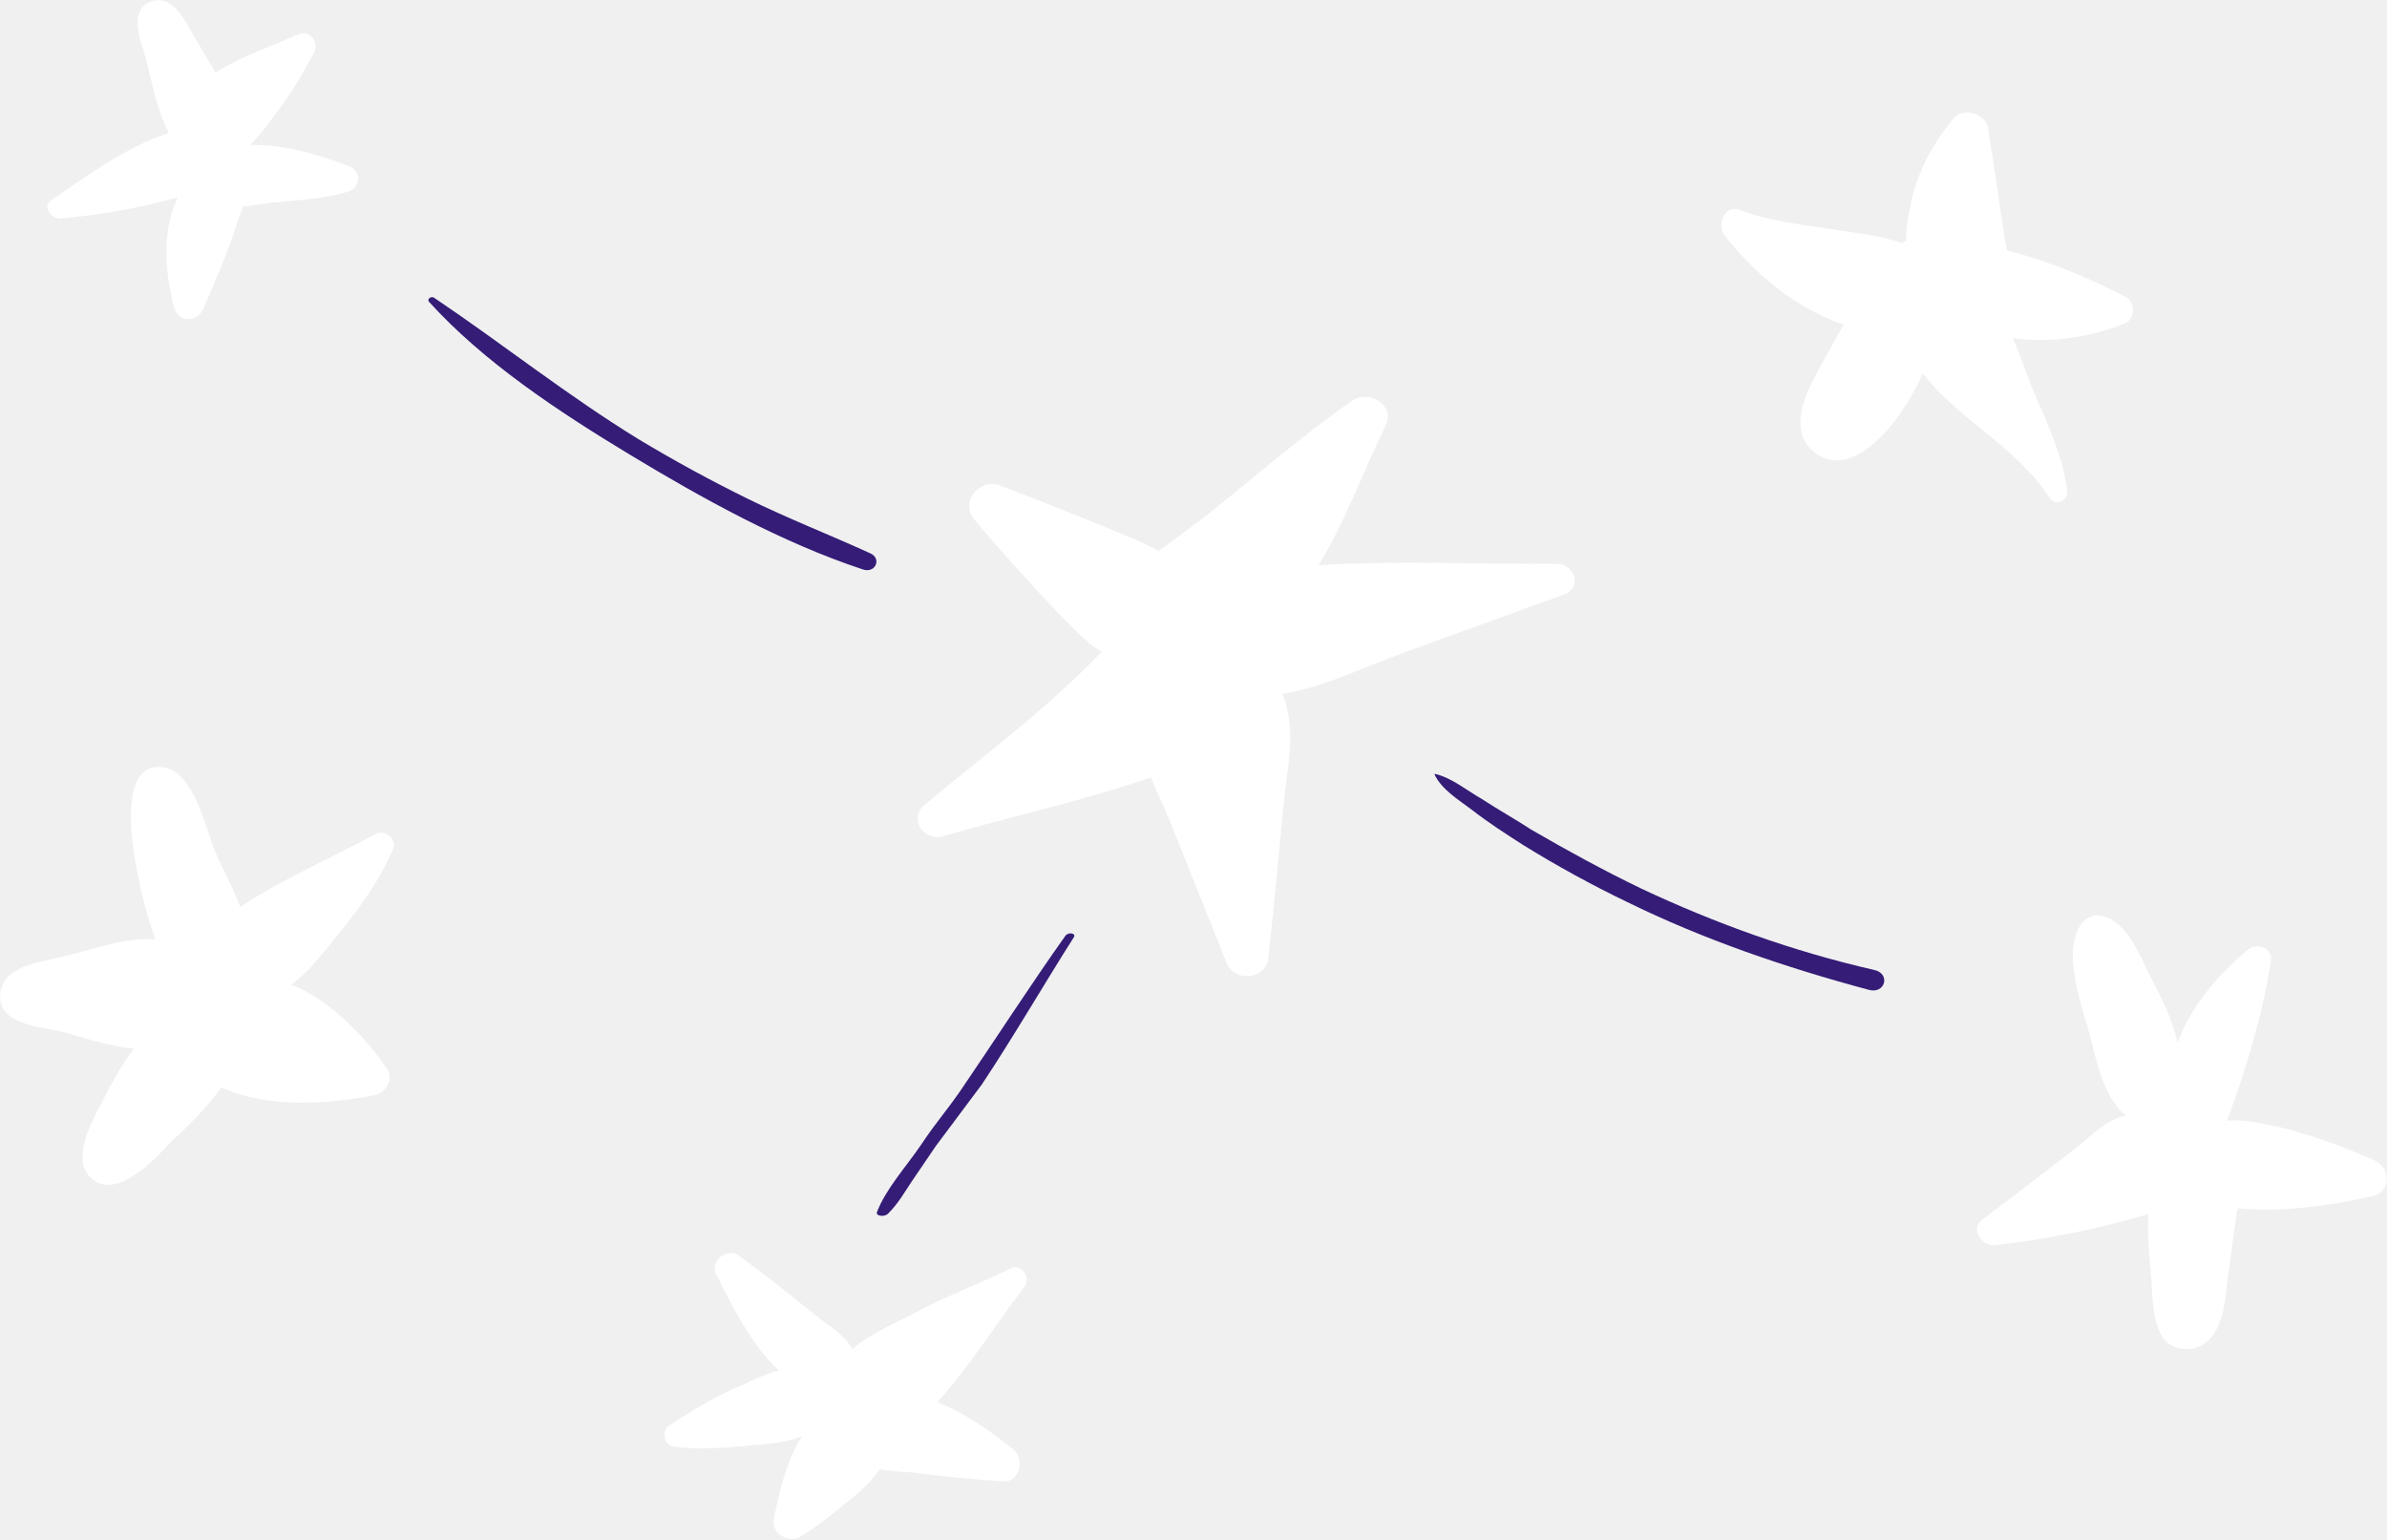
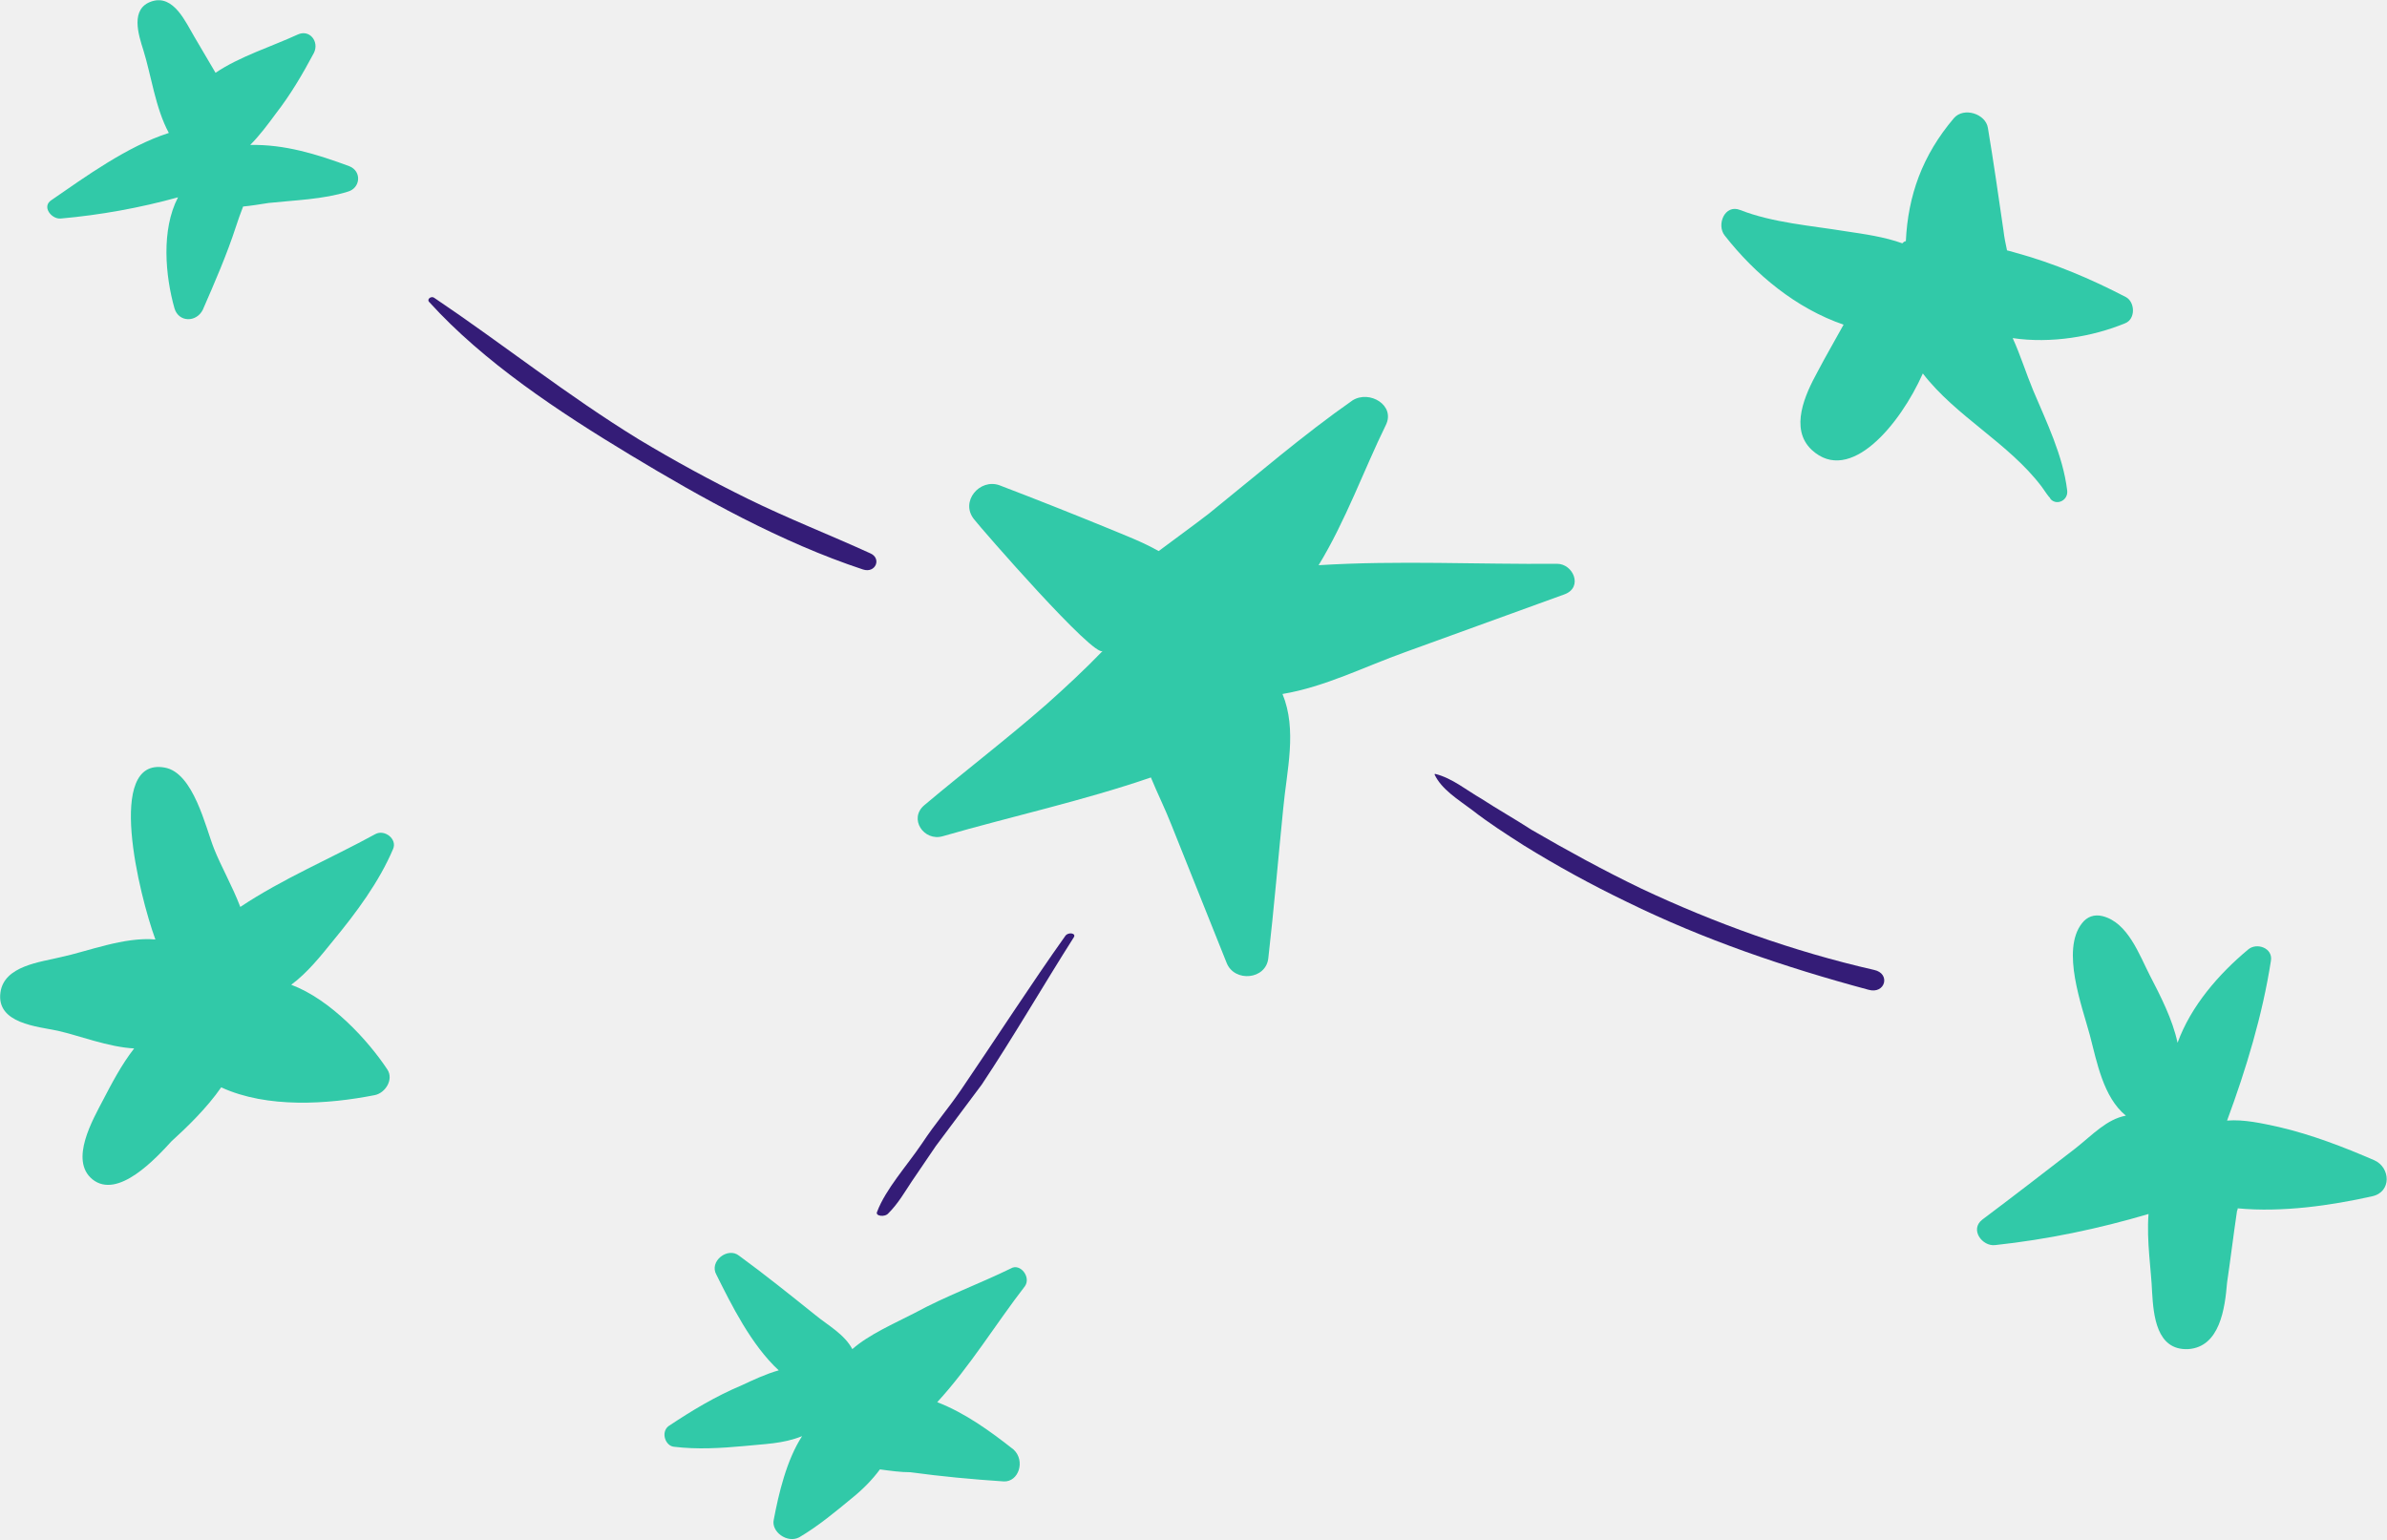
<svg xmlns="http://www.w3.org/2000/svg" width="184.883" height="119.217" viewBox="1347.217 5187.983 184.883 119.217">
  <g data-name="planet44">
    <g data-name="Group 116">
-       <path d="M1425.727 5300.266c-1.808-1.425-3.781-2.85-5.918-3.672 2.52-2.74 4.548-6.083 6.795-8.987.493-.713-.384-1.809-1.096-1.37-2.466 1.205-5.042 2.137-7.453 3.452-1.59.822-3.507 1.644-4.823 2.795-.602-1.15-1.918-1.863-2.85-2.63-1.917-1.535-3.89-3.124-5.918-4.604-.877-.712-2.356.439-1.754 1.48 1.151 2.302 2.686 5.425 4.823 7.398-.986.274-2.028.767-2.85 1.151-2.082.877-3.89 1.973-5.7 3.179-.602.493-.218 1.534.44 1.589 1.808.22 3.616.11 5.425-.055 1.534-.164 3.014-.164 4.493-.767-1.205 1.863-1.808 4.439-2.192 6.466-.219.932 1.042 1.864 1.973 1.37 1.48-.876 2.795-1.972 4.056-3.014.822-.657 1.589-1.424 2.192-2.247.822.11 1.589.22 2.356.22 2.411.329 4.768.548 7.234.712 1.15.055 1.699-1.59.767-2.466Z" fill="#fff" fill-rule="evenodd" data-name="Path 270" />
-       <path d="M1516.699 5292.484c-2.467.11-2.686-2.63-2.795-4.439-.055-1.59-.439-3.946-.274-6.028-3.891 1.15-7.837 1.973-11.892 2.411-.987.11-1.973-1.205-.987-1.973 2.411-1.808 4.823-3.671 7.234-5.535 1.315-1.04 2.411-2.247 3.891-2.52-1.754-1.425-2.247-4.165-2.795-6.248-.603-2.247-2.247-6.576-.603-8.659.384-.493.932-.712 1.59-.548 1.972.494 2.85 3.014 3.671 4.604.822 1.589 1.754 3.397 2.138 5.206 1.04-2.85 3.178-5.316 5.48-7.234.657-.548 1.918-.11 1.753.877-.657 4.22-1.918 8.385-3.397 12.385 1.315-.11 2.74.22 4 .493 2.576.603 4.987 1.535 7.398 2.576 1.26.548 1.37 2.466-.164 2.795-3.178.712-6.96 1.26-10.412.932 0 .054 0 .11-.055.219-.274 1.863-.493 3.672-.767 5.535-.165 1.973-.548 4.987-3.014 5.151Z" fill="#fff" fill-rule="evenodd" data-name="Path 271" />
-       <path d="M1360.732 5211.87c-.712-2.52-1.041-6.083.274-8.603a51.086 51.086 0 0 1-9.097 1.644c-.712.054-1.48-.932-.712-1.425 2.63-1.809 5.863-4.165 9.097-5.206-1.042-1.919-1.37-4.494-1.973-6.412-.384-1.206-1.041-3.234.657-3.782 1.7-.548 2.63 1.644 3.289 2.74l1.644 2.795c1.863-1.26 4.329-2.027 6.357-2.959.931-.438 1.698.548 1.26 1.425-.877 1.644-1.808 3.233-2.96 4.713-.602.822-1.26 1.699-1.972 2.411 2.685-.055 5.151.713 7.672 1.644.987.384.877 1.7-.11 1.973-1.917.603-4.11.658-6.137.877-.713.11-1.37.22-1.973.274-.22.548-.384 1.041-.548 1.534-.713 2.193-1.644 4.33-2.576 6.467-.493.986-1.863.986-2.192-.11Z" fill="#fff" fill-rule="evenodd" data-name="Path 272" />
-       <path d="M1454.553 5220.913c-1.644 3.343-3.124 7.453-5.206 10.85 6.138-.383 12.385-.054 18.468-.11 1.26 0 2.028 1.81.603 2.357l-12.385 4.494c-3.07 1.096-6.193 2.685-9.481 3.234 1.15 2.794.329 5.918.055 8.877-.384 3.837-.713 7.728-1.151 11.564-.164 1.699-2.63 1.918-3.233.383l-4.275-10.686c-.493-1.26-1.096-2.466-1.59-3.672-5.26 1.809-10.795 3.014-16.11 4.549-1.48.438-2.686-1.37-1.426-2.412 3.124-2.63 6.357-5.096 9.426-7.781 1.48-1.316 3.014-2.74 4.384-4.165-.603.657-9.426-9.481-9.974-10.194-1.096-1.37.439-3.178 1.973-2.63a386.126 386.126 0 0 1 8.44 3.343c1.315.548 2.63 1.041 3.89 1.754 1.316-.987 2.686-1.973 3.892-2.905 3.671-2.96 7.288-6.083 11.124-8.768 1.316-.822 3.343.383 2.576 1.918Z" fill="#fff" fill-rule="evenodd" data-name="Path 273" />
-       <path d="M1511.876 5210.994c.712.383.767 1.698-.055 2.027-2.52 1.042-5.754 1.59-8.713 1.151.602 1.315 1.04 2.74 1.589 4.055 1.041 2.467 2.302 5.042 2.63 7.728.11.767-.767 1.205-1.26.712-.055-.055-.055-.11-.11-.164l-.054-.055c-.22-.274-.384-.548-.548-.767-2.576-3.398-6.632-5.426-9.207-8.769-1.754 3.946-5.645 8.659-8.604 5.919-1.754-1.644-.493-4.33.438-6.028.658-1.26 1.37-2.466 2.028-3.672-3.672-1.26-6.85-3.891-9.207-6.905-.657-.822 0-2.466 1.206-1.973 2.52.986 5.48 1.206 8.165 1.644 1.48.22 3.014.438 4.385.932.054-.055.164-.165.274-.165.164-3.507 1.26-6.63 3.726-9.535.767-.877 2.466-.33 2.63.767.439 2.63.823 5.316 1.206 7.946.055.493.165 1.041.274 1.535.22.054.439.11.603.164 3.014.822 5.864 2.028 8.604 3.453Z" fill="#fff" fill-rule="evenodd" data-name="Path 274" />
-       <path d="M1354.375 5279.332c-1.808-1.48.055-4.659.822-6.138.658-1.26 1.425-2.74 2.411-4-2.027-.11-4.22-.987-5.918-1.37-1.535-.33-4.768-.549-4.44-2.96.275-2.083 3.125-2.357 4.659-2.74 2.082-.439 4.932-1.59 7.343-1.37-1.26-3.453-3.89-14.14.713-13.317 2.247.384 3.178 4.658 3.836 6.302.548 1.37 1.425 2.905 2.028 4.494 3.288-2.192 6.96-3.727 10.467-5.645.712-.383 1.699.384 1.37 1.151-1.096 2.576-2.85 4.932-4.658 7.124-.932 1.151-1.973 2.466-3.234 3.398 3.07 1.151 5.974 4.33 7.453 6.576.494.768-.164 1.809-.986 1.973-3.617.713-8.33 1.042-11.892-.603-1.096 1.59-2.685 3.124-3.836 4.165-1.206 1.316-4.165 4.549-6.138 2.96Z" fill="#fff" fill-rule="evenodd" data-name="Path 275" />
+       <path d="M1425.727 5300.266c-1.808-1.425-3.781-2.85-5.918-3.672 2.52-2.74 4.548-6.083 6.795-8.987.493-.713-.384-1.809-1.096-1.37-2.466 1.205-5.042 2.137-7.453 3.452-1.59.822-3.507 1.644-4.823 2.795-.602-1.15-1.918-1.863-2.85-2.63-1.917-1.535-3.89-3.124-5.918-4.604-.877-.712-2.356.439-1.754 1.48 1.151 2.302 2.686 5.425 4.823 7.398-.986.274-2.028.767-2.85 1.151-2.082.877-3.89 1.973-5.7 3.179-.602.493-.218 1.534.44 1.589 1.808.22 3.616.11 5.425-.055 1.534-.164 3.014-.164 4.493-.767-1.205 1.863-1.808 4.439-2.192 6.466-.219.932 1.042 1.864 1.973 1.37 1.48-.876 2.795-1.972 4.056-3.014.822-.657 1.589-1.424 2.192-2.247.822.11 1.589.22 2.356.22 2.411.329 4.768.548 7.234.712 1.15.055 1.699-1.59.767-2.466Z" fill="#31C9A8" fill-rule="evenodd" data-name="Path 270" />
+       <path d="M1516.699 5292.484c-2.467.11-2.686-2.63-2.795-4.439-.055-1.59-.439-3.946-.274-6.028-3.891 1.15-7.837 1.973-11.892 2.411-.987.11-1.973-1.205-.987-1.973 2.411-1.808 4.823-3.671 7.234-5.535 1.315-1.04 2.411-2.247 3.891-2.52-1.754-1.425-2.247-4.165-2.795-6.248-.603-2.247-2.247-6.576-.603-8.659.384-.493.932-.712 1.59-.548 1.972.494 2.85 3.014 3.671 4.604.822 1.589 1.754 3.397 2.138 5.206 1.04-2.85 3.178-5.316 5.48-7.234.657-.548 1.918-.11 1.753.877-.657 4.22-1.918 8.385-3.397 12.385 1.315-.11 2.74.22 4 .493 2.576.603 4.987 1.535 7.398 2.576 1.26.548 1.37 2.466-.164 2.795-3.178.712-6.96 1.26-10.412.932 0 .054 0 .11-.055.219-.274 1.863-.493 3.672-.767 5.535-.165 1.973-.548 4.987-3.014 5.151Z" fill="#31C9A8" fill-rule="evenodd" data-name="Path 271" />
+       <path d="M1360.732 5211.87c-.712-2.52-1.041-6.083.274-8.603a51.086 51.086 0 0 1-9.097 1.644c-.712.054-1.48-.932-.712-1.425 2.63-1.809 5.863-4.165 9.097-5.206-1.042-1.919-1.37-4.494-1.973-6.412-.384-1.206-1.041-3.234.657-3.782 1.7-.548 2.63 1.644 3.289 2.74l1.644 2.795c1.863-1.26 4.329-2.027 6.357-2.959.931-.438 1.698.548 1.26 1.425-.877 1.644-1.808 3.233-2.96 4.713-.602.822-1.26 1.699-1.972 2.411 2.685-.055 5.151.713 7.672 1.644.987.384.877 1.7-.11 1.973-1.917.603-4.11.658-6.137.877-.713.11-1.37.22-1.973.274-.22.548-.384 1.041-.548 1.534-.713 2.193-1.644 4.33-2.576 6.467-.493.986-1.863.986-2.192-.11Z" fill="#31C9A8" fill-rule="evenodd" data-name="Path 272" />
+       <path d="M1454.553 5220.913c-1.644 3.343-3.124 7.453-5.206 10.85 6.138-.383 12.385-.054 18.468-.11 1.26 0 2.028 1.81.603 2.357l-12.385 4.494c-3.07 1.096-6.193 2.685-9.481 3.234 1.15 2.794.329 5.918.055 8.877-.384 3.837-.713 7.728-1.151 11.564-.164 1.699-2.63 1.918-3.233.383l-4.275-10.686c-.493-1.26-1.096-2.466-1.59-3.672-5.26 1.809-10.795 3.014-16.11 4.549-1.48.438-2.686-1.37-1.426-2.412 3.124-2.63 6.357-5.096 9.426-7.781 1.48-1.316 3.014-2.74 4.384-4.165-.603.657-9.426-9.481-9.974-10.194-1.096-1.37.439-3.178 1.973-2.63a386.126 386.126 0 0 1 8.44 3.343c1.315.548 2.63 1.041 3.89 1.754 1.316-.987 2.686-1.973 3.892-2.905 3.671-2.96 7.288-6.083 11.124-8.768 1.316-.822 3.343.383 2.576 1.918Z" fill="#31C9A8" fill-rule="evenodd" data-name="Path 273" />
+       <path d="M1511.876 5210.994c.712.383.767 1.698-.055 2.027-2.52 1.042-5.754 1.59-8.713 1.151.602 1.315 1.04 2.74 1.589 4.055 1.041 2.467 2.302 5.042 2.63 7.728.11.767-.767 1.205-1.26.712-.055-.055-.055-.11-.11-.164l-.054-.055c-.22-.274-.384-.548-.548-.767-2.576-3.398-6.632-5.426-9.207-8.769-1.754 3.946-5.645 8.659-8.604 5.919-1.754-1.644-.493-4.33.438-6.028.658-1.26 1.37-2.466 2.028-3.672-3.672-1.26-6.85-3.891-9.207-6.905-.657-.822 0-2.466 1.206-1.973 2.52.986 5.48 1.206 8.165 1.644 1.48.22 3.014.438 4.385.932.054-.055.164-.165.274-.165.164-3.507 1.26-6.63 3.726-9.535.767-.877 2.466-.33 2.63.767.439 2.63.823 5.316 1.206 7.946.055.493.165 1.041.274 1.535.22.054.439.11.603.164 3.014.822 5.864 2.028 8.604 3.453Z" fill="#31C9A8" fill-rule="evenodd" data-name="Path 274" />
+       <path d="M1354.375 5279.332c-1.808-1.48.055-4.659.822-6.138.658-1.26 1.425-2.74 2.411-4-2.027-.11-4.22-.987-5.918-1.37-1.535-.33-4.768-.549-4.44-2.96.275-2.083 3.125-2.357 4.659-2.74 2.082-.439 4.932-1.59 7.343-1.37-1.26-3.453-3.89-14.14.713-13.317 2.247.384 3.178 4.658 3.836 6.302.548 1.37 1.425 2.905 2.028 4.494 3.288-2.192 6.96-3.727 10.467-5.645.712-.383 1.699.384 1.37 1.151-1.096 2.576-2.85 4.932-4.658 7.124-.932 1.151-1.973 2.466-3.234 3.398 3.07 1.151 5.974 4.33 7.453 6.576.494.768-.164 1.809-.986 1.973-3.617.713-8.33 1.042-11.892-.603-1.096 1.59-2.685 3.124-3.836 4.165-1.206 1.316-4.165 4.549-6.138 2.96Z" fill="#31C9A8" fill-rule="evenodd" data-name="Path 275" />
    </g>
    <g data-name="Group 117">
      <path d="M1414.054 5232.092c-6.302-2.082-12.494-5.535-18.03-8.878-5.534-3.342-11.343-7.179-15.563-11.837-.22-.219.164-.493.383-.329 5.371 3.617 10.303 7.563 15.838 10.96a113.649 113.649 0 0 0 8.44 4.604c3.123 1.535 6.357 2.795 9.48 4.22.932.384.439 1.59-.548 1.26Z" fill="#341c77" fill-rule="evenodd" data-name="Path 276" />
      <path d="M1415.15 5281.853c.658-1.754 2.302-3.563 3.453-5.261 1.206-1.809 1.863-2.467 3.069-4.22 2.466-3.617 5.48-8.275 8.056-11.892.219-.329.877-.22.657.11-2.301 3.616-4.713 7.781-7.124 11.398l-3.562 4.768c-.603.877-1.26 1.863-1.863 2.74-.548.822-1.041 1.699-1.809 2.466-.274.329-1.04.22-.877-.11Z" fill="#341c77" fill-rule="evenodd" data-name="Path 277" />
      <path d="M1491.928 5264.645c-6.521-1.754-12.769-3.891-18.687-6.796a86.952 86.952 0 0 1-8.002-4.384c-1.37-.877-2.74-1.754-4-2.74-1.096-.822-2.357-1.59-2.905-2.74 0-.055 0-.055.055-.055 1.315.329 2.412 1.26 3.562 1.918 1.26.822 2.63 1.59 3.891 2.411 2.74 1.59 5.535 3.124 8.495 4.55 5.699 2.684 11.782 4.876 18.03 6.301 1.315.274.876 1.918-.439 1.535Z" fill="#341c77" fill-rule="evenodd" data-name="Path 278" />
    </g>
  </g>
</svg>
